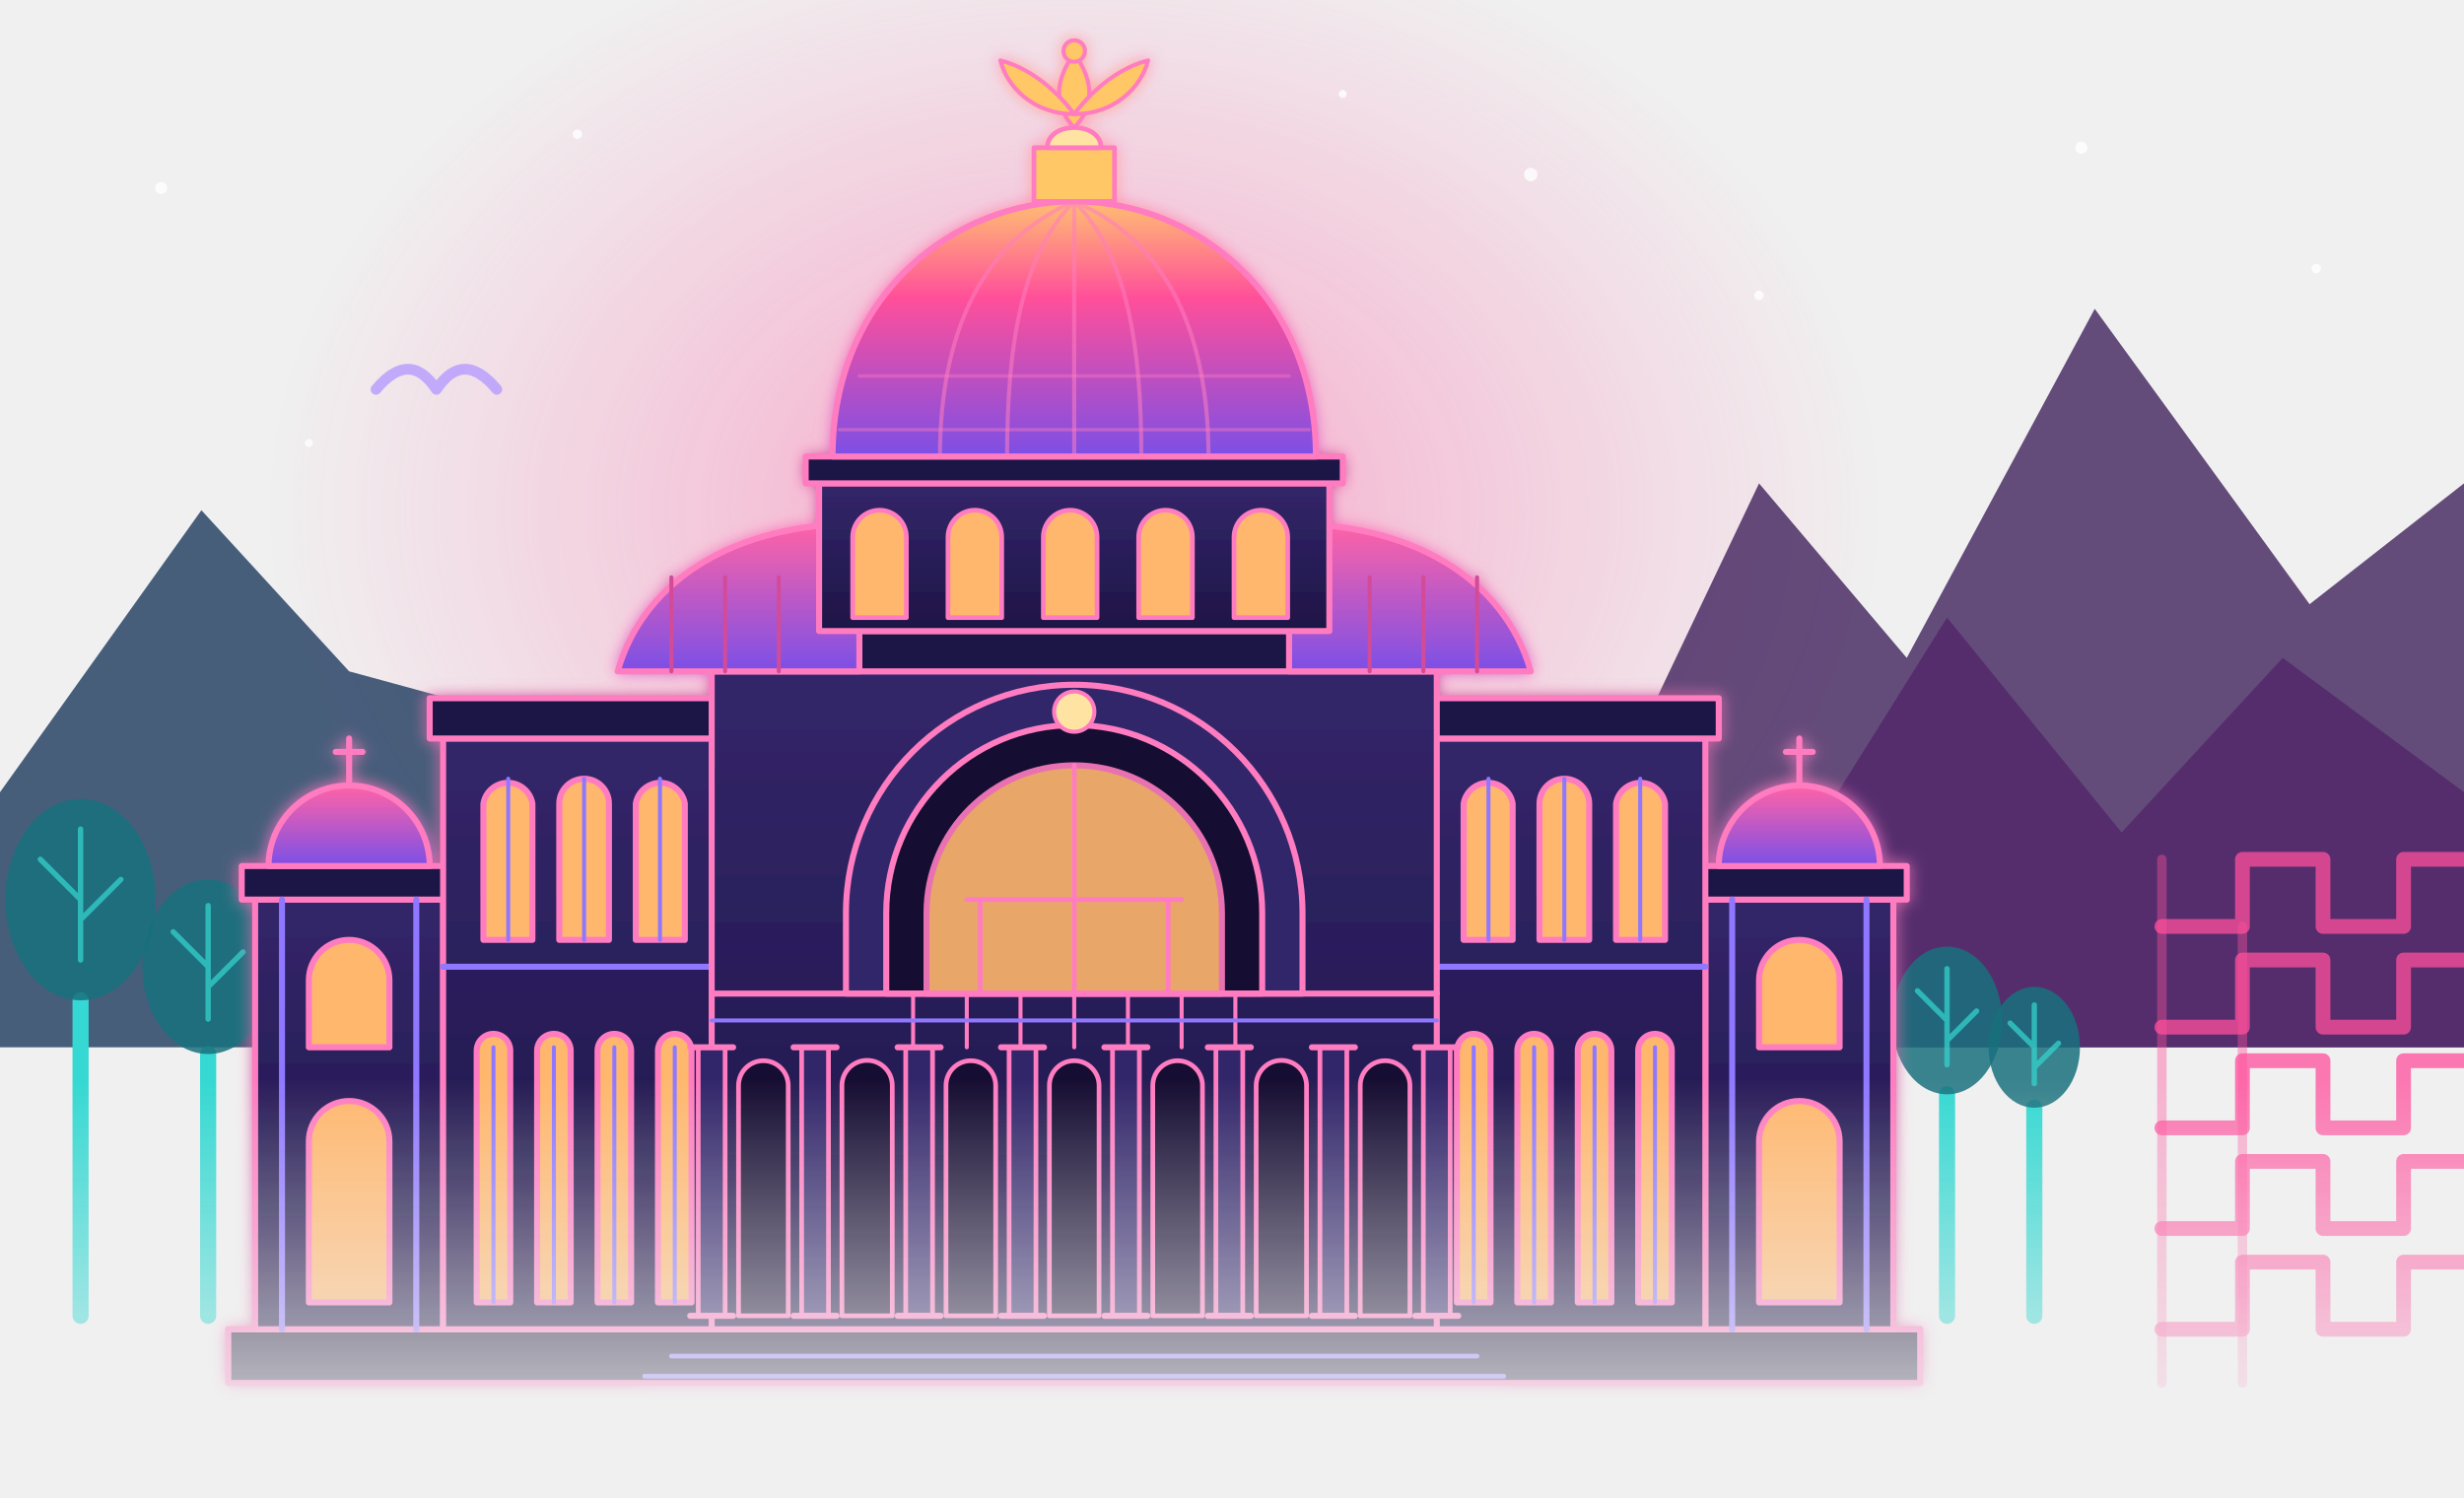
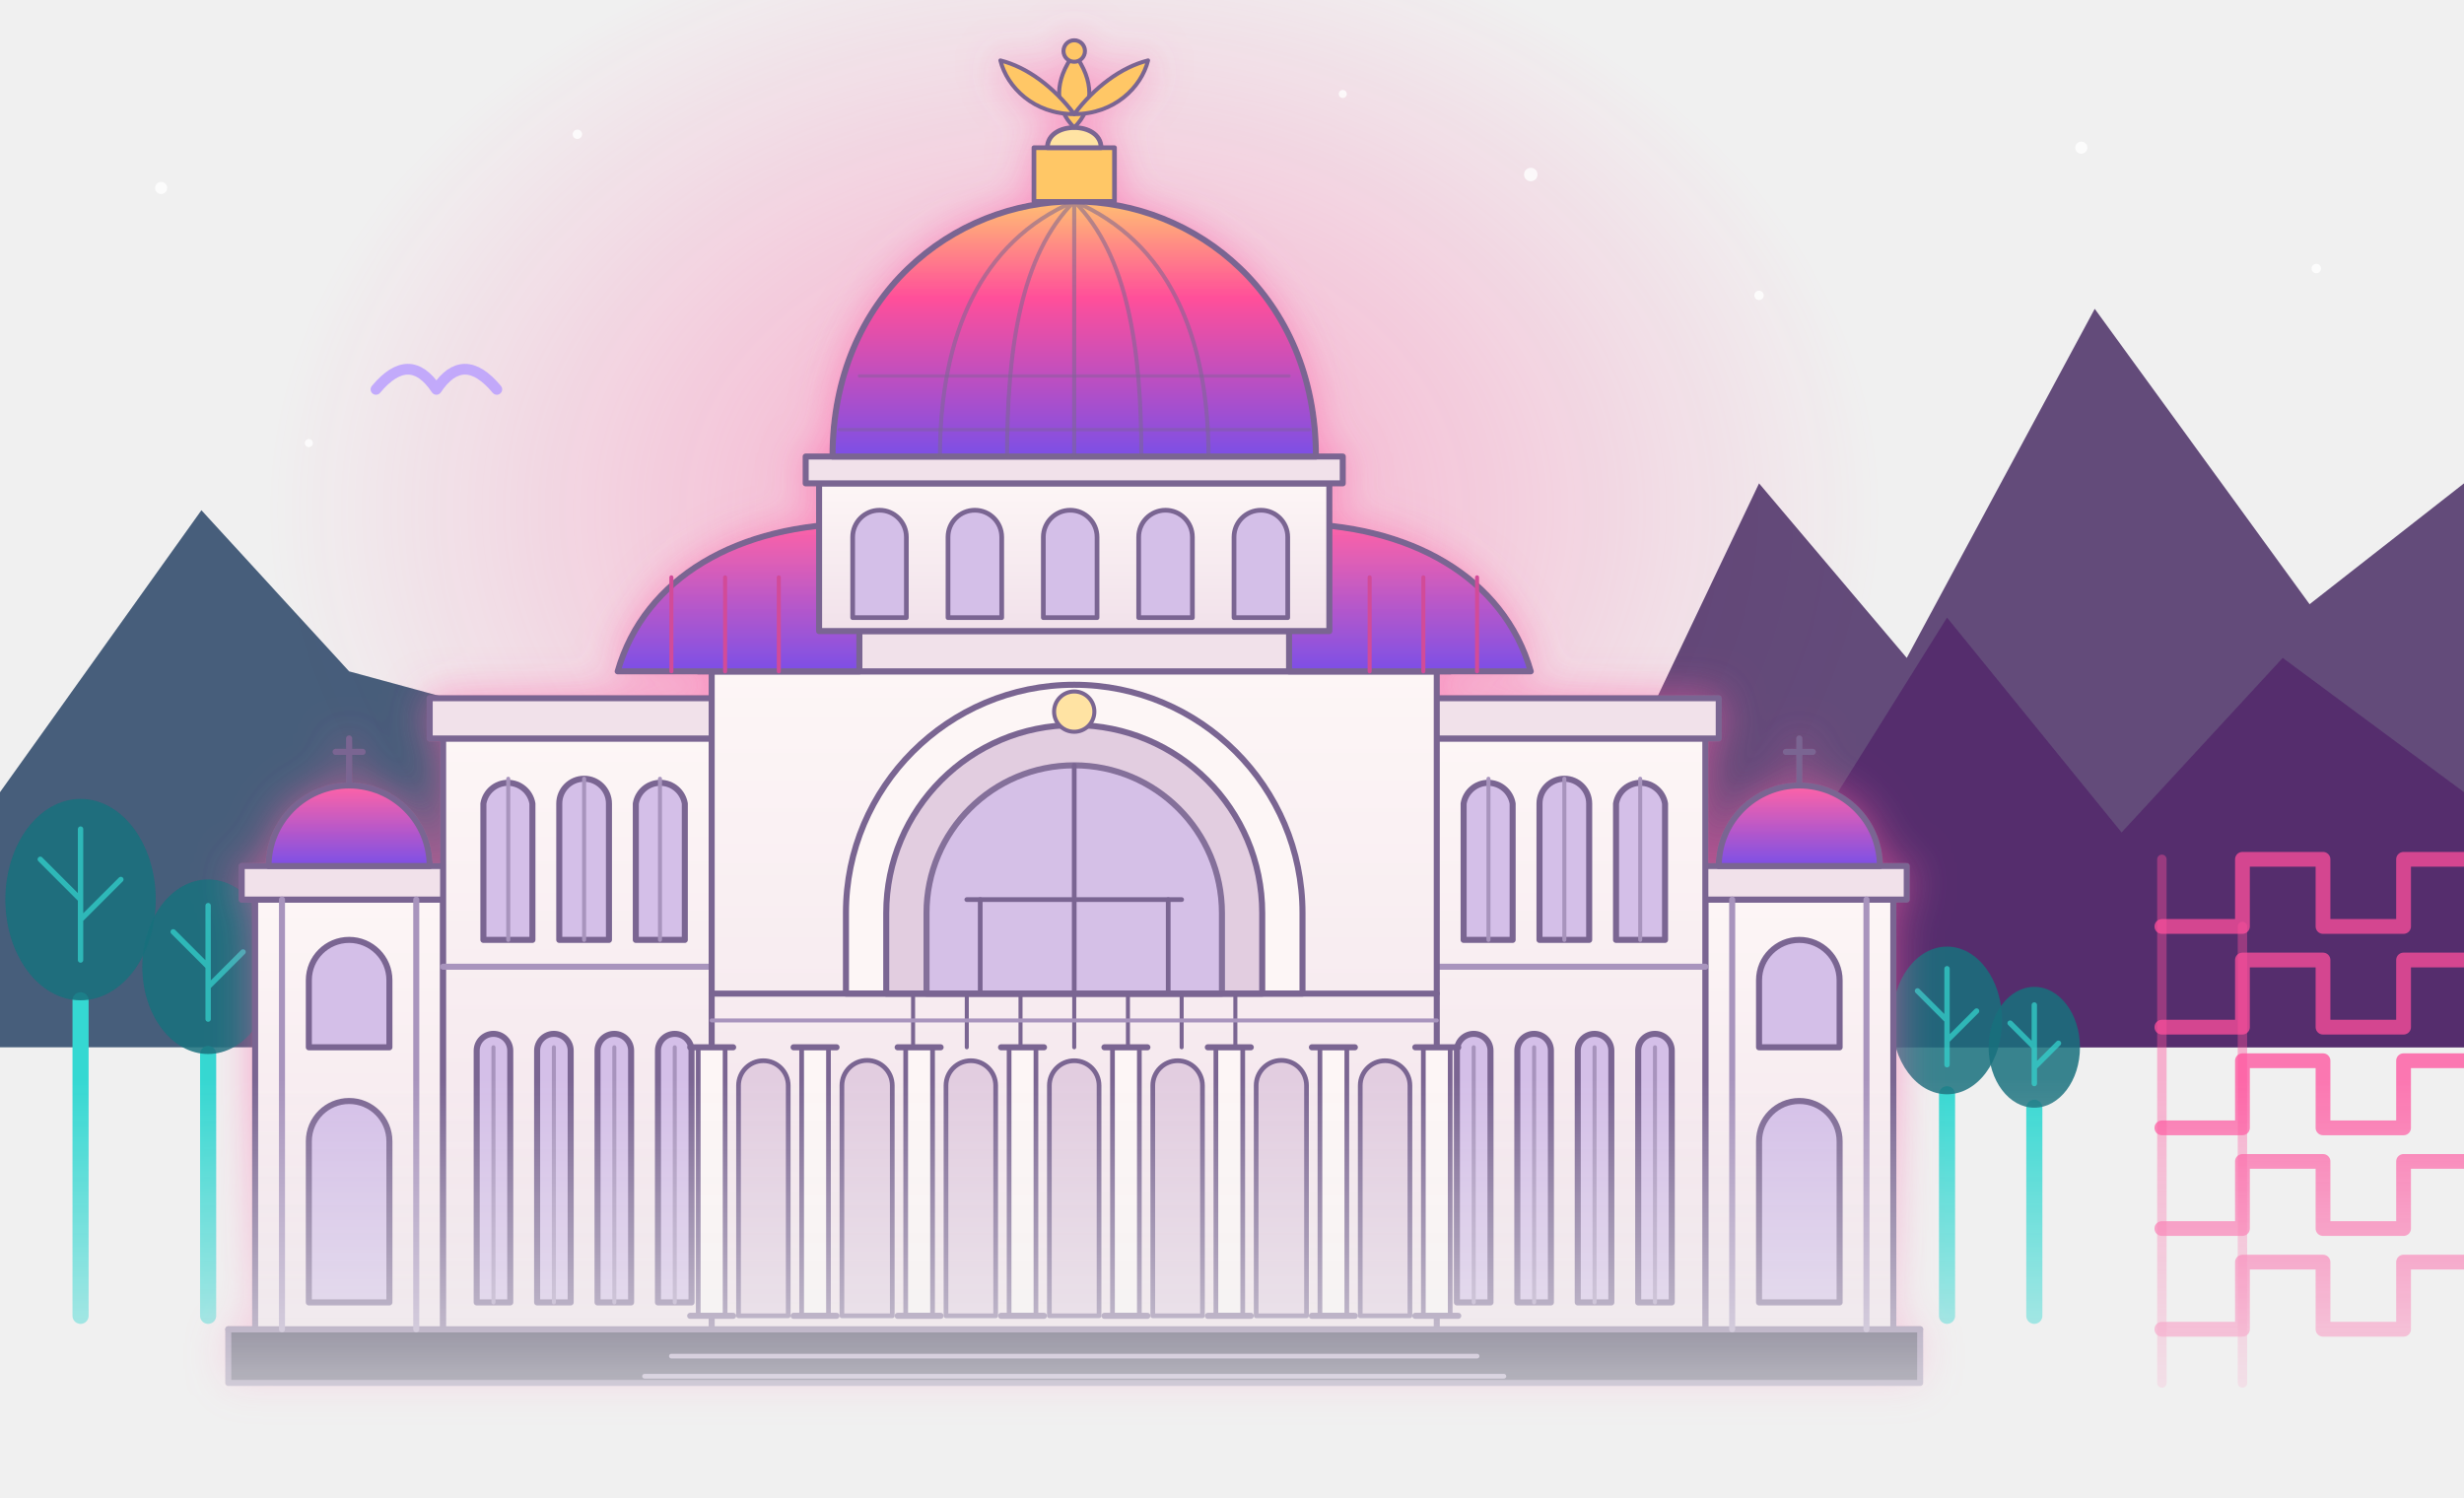
<svg xmlns="http://www.w3.org/2000/svg" viewBox="0 -6 367 223" fill="none">
  <defs>
    <linearGradient id="dm" x1="0" y1="0" x2="0" y2="1">
      <stop offset="0" stop-color="#ffbe72" />
      <stop offset=".38" stop-color="#ff4f9a" />
      <stop offset="1" stop-color="#7c4fe6" />
    </linearGradient>
    <linearGradient id="rf" x1="0" y1="0" x2="0" y2="1">
      <stop offset="0" stop-color="#ff63a6" />
      <stop offset="1" stop-color="#7c4fe6" />
    </linearGradient>
    <linearGradient id="wl" x1="0" y1="0" x2="0" y2="1">
-       <stop offset="0" stop-color="#33266a" />
-       <stop offset="1" stop-color="#1e1546" />
+       <stop offset="0" stop-color="#fdf6f6" />
+       <stop offset="1" stop-color="#f1e1ea" />
    </linearGradient>
    <linearGradient id="fd" x1="0" y1="0" x2="0" y2="1">
      <stop offset=".72" stop-color="#fff" />
      <stop offset="1" stop-color="#000" />
    </linearGradient>
    <mask id="mk">
      <rect y="-6" width="367" height="223" fill="url(#fd)" />
    </mask>
    <filter id="gl" x="-10%" y="-10%" width="120%" height="120%">
-       <feGaussianBlur stdDeviation="1.1" result="b" />
+       <feGaussianBlur in="SourceAlpha" stdDeviation="3" result="b" />
+       <feFlood flood-color="#ff5fa8" flood-opacity=".55" />
+       <feComposite in2="b" operator="in" result="g" />
      <feMerge>
-         <feMergeNode in="b" />
+         <feMergeNode in="g" />
        <feMergeNode in="SourceGraphic" />
      </feMerge>
    </filter>
    <radialGradient id="hl" cx=".5" cy=".5" r=".5">
      <stop offset="0" stop-color="#ff4f9a" stop-opacity=".45" />
      <stop offset="1" stop-color="#ff4f9a" stop-opacity="0" />
    </radialGradient>
  </defs>
  <g mask="url(#mk)" stroke-linejoin="round" stroke-linecap="round">
    <ellipse cx="160" cy="70" rx="120" ry="90" fill="url(#hl)" />
    <g fill="#fff" opacity=".8">
      <circle cx="24" cy="22" r="0.9" />
      <circle cx="86" cy="14" r="0.7" />
      <circle cx="228" cy="20" r="1" />
      <circle cx="262" cy="38" r="0.7" />
      <circle cx="310" cy="16" r="0.9" />
      <circle cx="345" cy="34" r="0.7" />
      <circle cx="46" cy="60" r="0.6" />
      <circle cx="200" cy="8" r="0.6" />
    </g>
    <path d="M222 150 262 66 284 92 312 40 344 84 367 66V150Z" fill="#40225c" opacity=".8" />
    <path d="M250 150 290 86 316 118 340 92 367 112V150Z" fill="#53296b" opacity=".9" />
    <path d="M0 112 30 70 52 94 74 100 78 150H0Z" fill="#1d3a5e" opacity=".8" />
    <path d="M322 132H334V122H346V132H358V122H367M322 147H334V137H346V147H358V137H367M322 162H334V152H346V162H358V152H367M322 177H334V167H346V177H358V167H367M322 192H334V182H346V192H358V182H367" stroke="#ff4f9c" stroke-width="2.2" opacity=".75" />
    <path d="M322 200V122M334 200V132" stroke="#ff4f9c" stroke-width="1.4" opacity=".4" />
    <path d="M12 143V190" stroke="#35d8d2" stroke-width="2.4" />
    <ellipse cx="12" cy="128" rx="11.2" ry="15.0" fill="#17707c" opacity=".85" />
    <path d="M12 117.5V137.0M12 128l-6.0 -6.0M12 131l6.0 -6.0" stroke="#35d8d2" stroke-width=".8" opacity=".7" />
    <path d="M31 151V190" stroke="#35d8d2" stroke-width="2.4" />
    <ellipse cx="31" cy="138" rx="9.8" ry="13.0" fill="#17707c" opacity=".85" />
    <path d="M31 128.9V145.8M31 138l-5.2 -5.2M31 141l5.2 -5.2" stroke="#35d8d2" stroke-width=".8" opacity=".7" />
    <path d="M290 157V190" stroke="#35d8d2" stroke-width="2.4" />
    <ellipse cx="290" cy="146" rx="8.2" ry="11.0" fill="#17707c" opacity=".85" />
    <path d="M290 138.3V152.6M290 146l-4.4 -4.4M290 149l4.4 -4.4" stroke="#35d8d2" stroke-width=".8" opacity=".7" />
    <path d="M303 159V190" stroke="#35d8d2" stroke-width="2.4" />
    <ellipse cx="303" cy="150" rx="6.8" ry="9.0" fill="#17707c" opacity=".85" />
    <path d="M303 143.7V155.4M303 150l-3.6 -3.6M303 153l3.6 -3.6" stroke="#35d8d2" stroke-width=".8" opacity=".7" />
    <path d="M56 52q5 -6 9 0q4 -6 9 0" stroke="#b79bff" stroke-width="1.6" opacity=".8" />
-     <g stroke="#ff7cc0" stroke-width=".9" filter="url(#gl)">
+     <g stroke="#7a6592" stroke-width=".9" filter="url(#gl)">
      <path d="M34 192H286V200H34Z" fill="#1b1438" />
      <path d="M34 192H286" />
      <path d="M38 192V128H66V192Z" fill="url(#wl)" />
-       <path d="M36 128H68V123H36Z" fill="#1e1546" />
+       <path d="M36 128H68V123H36Z" fill="#f1e1ea" />
      <path d="M40 123A12 12 0 0 1 64 123Z" fill="url(#rf)" />
      <path d="M52 111V104M50 106h4" />
-       <path d="M46.0 150V140.0A6.0 6.0 0 0 1 58.0 140.0V150Z" fill="#ffb76e" />
-       <path d="M46.0 188V164.0A6.0 6.0 0 0 1 58.0 164.0V188Z" fill="#ffb76e" />
-       <path d="M42 192V128M62 192V128" stroke="#8f78ff" />
+       <path d="M46.0 150V140.0A6.0 6.0 0 0 1 58.0 140.0V150Z" fill="#d4bfe8" />
+       <path d="M46.0 188V164.0A6.0 6.0 0 0 1 58.0 164.0V188Z" fill="#d4bfe8" />
+       <path d="M42 192V128M62 192V128" stroke="#a894bd" />
      <path d="M254 192V128H282V192Z" fill="url(#wl)" />
-       <path d="M252 128H284V123H252Z" fill="#1e1546" />
+       <path d="M252 128H284V123H252Z" fill="#f1e1ea" />
      <path d="M256 123A12 12 0 0 1 280 123Z" fill="url(#rf)" />
      <path d="M268 111V104M266 106h4" />
-       <path d="M262.0 150V140.0A6.0 6.0 0 0 1 274.0 140.0V150Z" fill="#ffb76e" />
-       <path d="M262.0 188V164.0A6.0 6.0 0 0 1 274.0 164.0V188Z" fill="#ffb76e" />
-       <path d="M258 192V128M278 192V128" stroke="#8f78ff" />
+       <path d="M262.0 150V140.0A6.0 6.0 0 0 1 274.0 140.0V150Z" fill="#d4bfe8" />
+       <path d="M262.0 188V164.0A6.0 6.0 0 0 1 274.0 164.0V188Z" fill="#d4bfe8" />
+       <path d="M258 192V128M278 192V128" stroke="#a894bd" />
      <path d="M66 192V104H108V192Z" fill="url(#wl)" />
-       <path d="M64 104H110V98H64Z" fill="#1e1546" />
-       <path d="M72.0 134V113.7A3.7 3.7 0 0 1 79.3 113.7V134Z" fill="#ffb76e" />
-       <path d="M75.7 110V134" stroke="#8f78ff" stroke-width=".6" />
-       <path d="M83.3 134V113.7A3.7 3.7 0 0 1 90.7 113.7V134Z" fill="#ffb76e" />
-       <path d="M87.0 110V134" stroke="#8f78ff" stroke-width=".6" />
-       <path d="M94.7 134V113.7A3.7 3.7 0 0 1 102.0 113.7V134Z" fill="#ffb76e" />
-       <path d="M98.3 110V134" stroke="#8f78ff" stroke-width=".6" />
-       <path d="M66 138H108" stroke="#8f78ff" />
-       <path d="M71.0 188V150.5A2.5 2.5 0 0 1 76.0 150.5V188Z" fill="#ffb76e" />
-       <path d="M73.5 150V188" stroke="#8f78ff" stroke-width=".6" />
-       <path d="M80.0 188V150.5A2.5 2.5 0 0 1 85.0 150.5V188Z" fill="#ffb76e" />
-       <path d="M82.5 150V188" stroke="#8f78ff" stroke-width=".6" />
-       <path d="M89.0 188V150.5A2.5 2.5 0 0 1 94.0 150.5V188Z" fill="#ffb76e" />
-       <path d="M91.5 150V188" stroke="#8f78ff" stroke-width=".6" />
-       <path d="M98.0 188V150.5A2.5 2.5 0 0 1 103.0 150.5V188Z" fill="#ffb76e" />
-       <path d="M100.5 150V188" stroke="#8f78ff" stroke-width=".6" />
+       <path d="M64 104H110V98H64Z" fill="#f1e1ea" />
+       <path d="M72.0 134V113.7A3.7 3.7 0 0 1 79.3 113.7V134Z" fill="#d4bfe8" />
+       <path d="M75.7 110V134" stroke="#a894bd" stroke-width=".6" />
+       <path d="M83.3 134V113.7A3.7 3.7 0 0 1 90.7 113.7V134Z" fill="#d4bfe8" />
+       <path d="M87.0 110V134" stroke="#a894bd" stroke-width=".6" />
+       <path d="M94.7 134V113.7A3.7 3.7 0 0 1 102.0 113.7V134Z" fill="#d4bfe8" />
+       <path d="M98.3 110V134" stroke="#a894bd" stroke-width=".6" />
+       <path d="M66 138H108" stroke="#a894bd" />
+       <path d="M71.0 188V150.5A2.5 2.5 0 0 1 76.0 150.5V188Z" fill="#d4bfe8" />
+       <path d="M73.5 150V188" stroke="#a894bd" stroke-width=".6" />
+       <path d="M80.0 188V150.5A2.5 2.5 0 0 1 85.0 150.5V188Z" fill="#d4bfe8" />
+       <path d="M82.5 150V188" stroke="#a894bd" stroke-width=".6" />
+       <path d="M89.0 188V150.5A2.5 2.5 0 0 1 94.0 150.5V188Z" fill="#d4bfe8" />
+       <path d="M91.5 150V188" stroke="#a894bd" stroke-width=".6" />
+       <path d="M98.0 188V150.5A2.5 2.5 0 0 1 103.0 150.5V188Z" fill="#d4bfe8" />
+       <path d="M100.5 150V188" stroke="#a894bd" stroke-width=".6" />
      <path d="M212 192V104H254V192Z" fill="url(#wl)" />
-       <path d="M210 104H256V98H210Z" fill="#1e1546" />
-       <path d="M218.0 134V113.7A3.7 3.7 0 0 1 225.3 113.7V134Z" fill="#ffb76e" />
-       <path d="M221.7 110V134" stroke="#8f78ff" stroke-width=".6" />
-       <path d="M229.3 134V113.7A3.7 3.7 0 0 1 236.7 113.7V134Z" fill="#ffb76e" />
-       <path d="M233.0 110V134" stroke="#8f78ff" stroke-width=".6" />
-       <path d="M240.7 134V113.7A3.7 3.7 0 0 1 248.0 113.7V134Z" fill="#ffb76e" />
-       <path d="M244.3 110V134" stroke="#8f78ff" stroke-width=".6" />
-       <path d="M212 138H254" stroke="#8f78ff" />
-       <path d="M217.0 188V150.5A2.5 2.5 0 0 1 222.0 150.5V188Z" fill="#ffb76e" />
-       <path d="M219.5 150V188" stroke="#8f78ff" stroke-width=".6" />
-       <path d="M226.0 188V150.5A2.5 2.5 0 0 1 231.0 150.5V188Z" fill="#ffb76e" />
-       <path d="M228.5 150V188" stroke="#8f78ff" stroke-width=".6" />
-       <path d="M235.0 188V150.5A2.5 2.5 0 0 1 240.0 150.5V188Z" fill="#ffb76e" />
-       <path d="M237.5 150V188" stroke="#8f78ff" stroke-width=".6" />
-       <path d="M244.0 188V150.5A2.5 2.5 0 0 1 249.0 150.5V188Z" fill="#ffb76e" />
-       <path d="M246.5 150V188" stroke="#8f78ff" stroke-width=".6" />
+       <path d="M210 104H256V98H210Z" fill="#f1e1ea" />
+       <path d="M218.0 134V113.7A3.7 3.7 0 0 1 225.3 113.7V134Z" fill="#d4bfe8" />
+       <path d="M221.7 110V134" stroke="#a894bd" stroke-width=".6" />
+       <path d="M229.3 134V113.7A3.7 3.7 0 0 1 236.7 113.7V134Z" fill="#d4bfe8" />
+       <path d="M233.0 110V134" stroke="#a894bd" stroke-width=".6" />
+       <path d="M240.7 134V113.7A3.7 3.7 0 0 1 248.0 113.7V134Z" fill="#d4bfe8" />
+       <path d="M244.3 110V134" stroke="#a894bd" stroke-width=".6" />
+       <path d="M212 138H254" stroke="#a894bd" />
+       <path d="M217.0 188V150.5A2.5 2.5 0 0 1 222.0 150.5V188Z" fill="#d4bfe8" />
+       <path d="M219.5 150V188" stroke="#a894bd" stroke-width=".6" />
+       <path d="M226.0 188V150.5A2.5 2.5 0 0 1 231.0 150.5V188Z" fill="#d4bfe8" />
+       <path d="M228.5 150V188" stroke="#a894bd" stroke-width=".6" />
+       <path d="M235.0 188V150.5A2.5 2.5 0 0 1 240.0 150.5V188Z" fill="#d4bfe8" />
+       <path d="M237.5 150V188" stroke="#a894bd" stroke-width=".6" />
+       <path d="M244.0 188V150.5A2.5 2.5 0 0 1 249.0 150.5V188Z" fill="#d4bfe8" />
+       <path d="M246.5 150V188" stroke="#a894bd" stroke-width=".6" />
      <path d="M106 192V94H214V192Z" fill="url(#wl)" />
-       <path d="M104 94H216V88H104Z" fill="#1e1546" />
+       <path d="M104 94H216V88H104Z" fill="#f1e1ea" />
      <path d="M92 94C96 80 110 72 128 72V94Z" fill="url(#rf)" />
      <path d="M228 94C224 80 210 72 192 72V94Z" fill="url(#rf)" />
      <path d="M100 94V80M220 94V80" stroke="#d24b98" stroke-width=".6" />
      <path d="M108 94V80M212 94V80" stroke="#d24b98" stroke-width=".6" />
      <path d="M116 94V80M204 94V80" stroke="#d24b98" stroke-width=".6" />
      <path d="M122 88V66H198V88Z" fill="url(#wl)" />
-       <path d="M127.0 86V74.0A4.0 4.0 0 0 1 135.0 74.0V86Z" fill="#ffb76e" stroke-width=".7" />
-       <path d="M141.2 86V74.0A4.0 4.0 0 0 1 149.2 74.0V86Z" fill="#ffb76e" stroke-width=".7" />
-       <path d="M155.4 86V74.0A4.0 4.0 0 0 1 163.4 74.0V86Z" fill="#ffb76e" stroke-width=".7" />
-       <path d="M169.6 86V74.0A4.0 4.0 0 0 1 177.6 74.0V86Z" fill="#ffb76e" stroke-width=".7" />
-       <path d="M183.8 86V74.0A4.0 4.0 0 0 1 191.8 74.0V86Z" fill="#ffb76e" stroke-width=".7" />
-       <path d="M120 66H200V62H120Z" fill="#1e1546" />
+       <path d="M127.0 86V74.0A4.0 4.0 0 0 1 135.0 74.0V86Z" fill="#d4bfe8" stroke-width=".7" />
+       <path d="M141.2 86V74.0A4.0 4.0 0 0 1 149.2 74.0V86Z" fill="#d4bfe8" stroke-width=".7" />
+       <path d="M155.4 86V74.0A4.0 4.0 0 0 1 163.4 74.0V86Z" fill="#d4bfe8" stroke-width=".7" />
+       <path d="M169.6 86V74.0A4.0 4.0 0 0 1 177.6 74.0V86Z" fill="#d4bfe8" stroke-width=".7" />
+       <path d="M183.8 86V74.0A4.0 4.0 0 0 1 191.8 74.0V86Z" fill="#d4bfe8" stroke-width=".7" />
+       <path d="M120 66H200V62H120Z" fill="#f1e1ea" />
      <path d="M124 62C124 38 142 24 160 24C178 24 196 38 196 62Z" fill="url(#dm)" />
-       <path d="M160 24C146 30 140 44 140 62M160 24C174 30 180 44 180 62M160 24V62M160 24C152 32 150 46 150 62M160 24C168 32 170 46 170 62" stroke="#ff7cc0" stroke-width=".6" opacity=".55" />
-       <path d="M128 50H192M125 58H195" stroke="#ff7cc0" stroke-width=".5" opacity=".4" />
-       <path d="M154 24V16H166V24Z" fill="#ffc766" stroke="#ff7cc0" stroke-width=".7" />
-       <path d="M156 16C156 12 164 12 164 16Z" fill="#ffe3a3" stroke="#ff7cc0" stroke-width=".7" />
-       <g fill="#ffc766" stroke="#ff7cc0" stroke-width=".6">
+       <path d="M160 24C146 30 140 44 140 62M160 24C174 30 180 44 180 62M160 24V62M160 24C152 32 150 46 150 62M160 24C168 32 170 46 170 62" stroke="#7a6592" stroke-width=".6" opacity=".55" />
+       <path d="M128 50H192M125 58H195" stroke="#7a6592" stroke-width=".5" opacity=".4" />
+       <path d="M154 24V16H166V24Z" fill="#ffc766" stroke="#7a6592" stroke-width=".7" />
+       <path d="M156 16C156 12 164 12 164 16Z" fill="#ffe3a3" stroke="#7a6592" stroke-width=".7" />
+       <g fill="#ffc766" stroke="#7a6592" stroke-width=".6">
        <path d="M160 13C157 10 157 6 160 2C163 6 163 10 160 13Z" />
        <path d="M160 11C154 11 150 7 149 3C153 4 157 7 160 11Z" />
        <path d="M160 11C166 11 170 7 171 3C167 4 163 7 160 11Z" />
        <circle cx="160" cy="1.6" r="1.6" />
      </g>
-       <path d="M126.0 142V130.0A34.0 34.0 0 0 1 194.0 130.0V142Z" fill="#33266a" />
-       <path d="M132.0 142V130.0A28.0 28.0 0 0 1 188.0 130.0V142Z" fill="#150f33" />
-       <path d="M138.0 142V130.0A22.0 22.0 0 0 1 182.0 130.0V142Z" fill="#ffb76e" opacity=".9" />
-       <path d="M160 108V142M146 128V142M174 128V142" stroke="#ff7cc0" stroke-width=".7" />
-       <path d="M144 128H176" stroke="#ff7cc0" stroke-width=".7" />
+       <path d="M126.0 142V130.0A34.0 34.0 0 0 1 194.0 130.0V142Z" fill="#fdf6f6" />
+       <path d="M132.0 142V130.0A28.0 28.0 0 0 1 188.0 130.0V142Z" fill="#e2cde0" />
+       <path d="M138.0 142V130.0A22.0 22.0 0 0 1 182.0 130.0V142Z" fill="#d4bfe8" opacity=".9" />
+       <path d="M160 108V142M146 128V142M174 128V142" stroke="#7a6592" stroke-width=".7" />
+       <path d="M144 128H176" stroke="#7a6592" stroke-width=".7" />
      <circle cx="160" cy="100" r="3" fill="#ffe3a3" stroke-width=".6" />
-       <path d="M136 142V150" stroke="#ff7cc0" stroke-width=".6" />
-       <path d="M144 142V150" stroke="#ff7cc0" stroke-width=".6" />
-       <path d="M152 142V150" stroke="#ff7cc0" stroke-width=".6" />
-       <path d="M160 142V150" stroke="#ff7cc0" stroke-width=".6" />
-       <path d="M168 142V150" stroke="#ff7cc0" stroke-width=".6" />
-       <path d="M176 142V150" stroke="#ff7cc0" stroke-width=".6" />
-       <path d="M184 142V150" stroke="#ff7cc0" stroke-width=".6" />
-       <path d="M106 142H214" stroke="#ff7cc0" />
-       <path d="M106 146H214" stroke="#8f78ff" stroke-width=".6" />
-       <path d="M110.0 190V155.7A3.7 3.7 0 0 1 117.4 155.7V190Z" fill="#150f33" stroke-width=".7" />
-       <path d="M125.4 190V155.7A3.7 3.7 0 0 1 132.9 155.7V190Z" fill="#150f33" stroke-width=".7" />
-       <path d="M140.9 190V155.7A3.7 3.7 0 0 1 148.3 155.7V190Z" fill="#150f33" stroke-width=".7" />
-       <path d="M156.3 190V155.7A3.7 3.7 0 0 1 163.7 155.7V190Z" fill="#150f33" stroke-width=".7" />
-       <path d="M171.7 190V155.7A3.7 3.7 0 0 1 179.1 155.7V190Z" fill="#150f33" stroke-width=".7" />
-       <path d="M187.1 190V155.7A3.7 3.7 0 0 1 194.6 155.7V190Z" fill="#150f33" stroke-width=".7" />
-       <path d="M202.6 190V155.7A3.7 3.7 0 0 1 210.0 155.7V190Z" fill="#150f33" stroke-width=".7" />
-       <path d="M104.0 190V150H108.0V190Z" fill="#33266a" stroke-width=".7" />
+       <path d="M136 142V150" stroke="#7a6592" stroke-width=".6" />
+       <path d="M144 142V150" stroke="#7a6592" stroke-width=".6" />
+       <path d="M152 142V150" stroke="#7a6592" stroke-width=".6" />
+       <path d="M160 142V150" stroke="#7a6592" stroke-width=".6" />
+       <path d="M168 142V150" stroke="#7a6592" stroke-width=".6" />
+       <path d="M176 142V150" stroke="#7a6592" stroke-width=".6" />
+       <path d="M184 142V150" stroke="#7a6592" stroke-width=".6" />
+       <path d="M106 142H214" stroke="#7a6592" />
+       <path d="M106 146H214" stroke="#a894bd" stroke-width=".6" />
+       <path d="M110.0 190V155.7A3.7 3.7 0 0 1 117.4 155.7V190Z" fill="#e2cde0" stroke-width=".7" />
+       <path d="M125.4 190V155.7A3.7 3.7 0 0 1 132.9 155.7V190Z" fill="#e2cde0" stroke-width=".7" />
+       <path d="M140.9 190V155.7A3.7 3.7 0 0 1 148.3 155.7V190Z" fill="#e2cde0" stroke-width=".7" />
+       <path d="M156.3 190V155.7A3.7 3.7 0 0 1 163.7 155.7V190Z" fill="#e2cde0" stroke-width=".7" />
+       <path d="M171.7 190V155.7A3.7 3.7 0 0 1 179.1 155.7V190Z" fill="#e2cde0" stroke-width=".7" />
+       <path d="M187.1 190V155.7A3.7 3.7 0 0 1 194.6 155.7V190Z" fill="#e2cde0" stroke-width=".7" />
+       <path d="M202.6 190V155.7A3.7 3.7 0 0 1 210.0 155.7V190Z" fill="#e2cde0" stroke-width=".7" />
+       <path d="M104.0 190V150H108.0V190Z" fill="#fdf6f6" stroke-width=".7" />
      <path d="M102.8 150H109.2M102.8 190H109.2" stroke-width=".9" />
-       <path d="M119.4 190V150H123.4V190Z" fill="#33266a" stroke-width=".7" />
+       <path d="M119.4 190V150H123.4V190Z" fill="#fdf6f6" stroke-width=".7" />
      <path d="M118.2 150H124.6M118.2 190H124.6" stroke-width=".9" />
-       <path d="M134.9 190V150H138.9V190Z" fill="#33266a" stroke-width=".7" />
+       <path d="M134.9 190V150H138.9V190Z" fill="#fdf6f6" stroke-width=".7" />
      <path d="M133.7 150H140.1M133.7 190H140.1" stroke-width=".9" />
-       <path d="M150.3 190V150H154.3V190Z" fill="#33266a" stroke-width=".7" />
+       <path d="M150.3 190V150H154.3V190Z" fill="#fdf6f6" stroke-width=".7" />
      <path d="M149.1 150H155.5M149.1 190H155.5" stroke-width=".9" />
-       <path d="M165.7 190V150H169.7V190Z" fill="#33266a" stroke-width=".7" />
+       <path d="M165.7 190V150H169.7V190Z" fill="#fdf6f6" stroke-width=".7" />
      <path d="M164.5 150H170.9M164.5 190H170.9" stroke-width=".9" />
-       <path d="M181.1 190V150H185.1V190Z" fill="#33266a" stroke-width=".7" />
+       <path d="M181.1 190V150H185.1V190Z" fill="#fdf6f6" stroke-width=".7" />
      <path d="M179.9 150H186.3M179.9 190H186.3" stroke-width=".9" />
-       <path d="M196.6 190V150H200.6V190Z" fill="#33266a" stroke-width=".7" />
+       <path d="M196.6 190V150H200.6V190Z" fill="#fdf6f6" stroke-width=".7" />
      <path d="M195.4 150H201.8M195.4 190H201.8" stroke-width=".9" />
-       <path d="M212.0 190V150H216.0V190Z" fill="#33266a" stroke-width=".7" />
+       <path d="M212.0 190V150H216.0V190Z" fill="#fdf6f6" stroke-width=".7" />
      <path d="M210.8 150H217.2M210.8 190H217.2" stroke-width=".9" />
-       <path d="M100 196H220M96 199H224" stroke="#8f78ff" stroke-width=".7" />
+       <path d="M100 196H220M96 199H224" stroke="#a894bd" stroke-width=".7" />
    </g>
  </g>
</svg>
